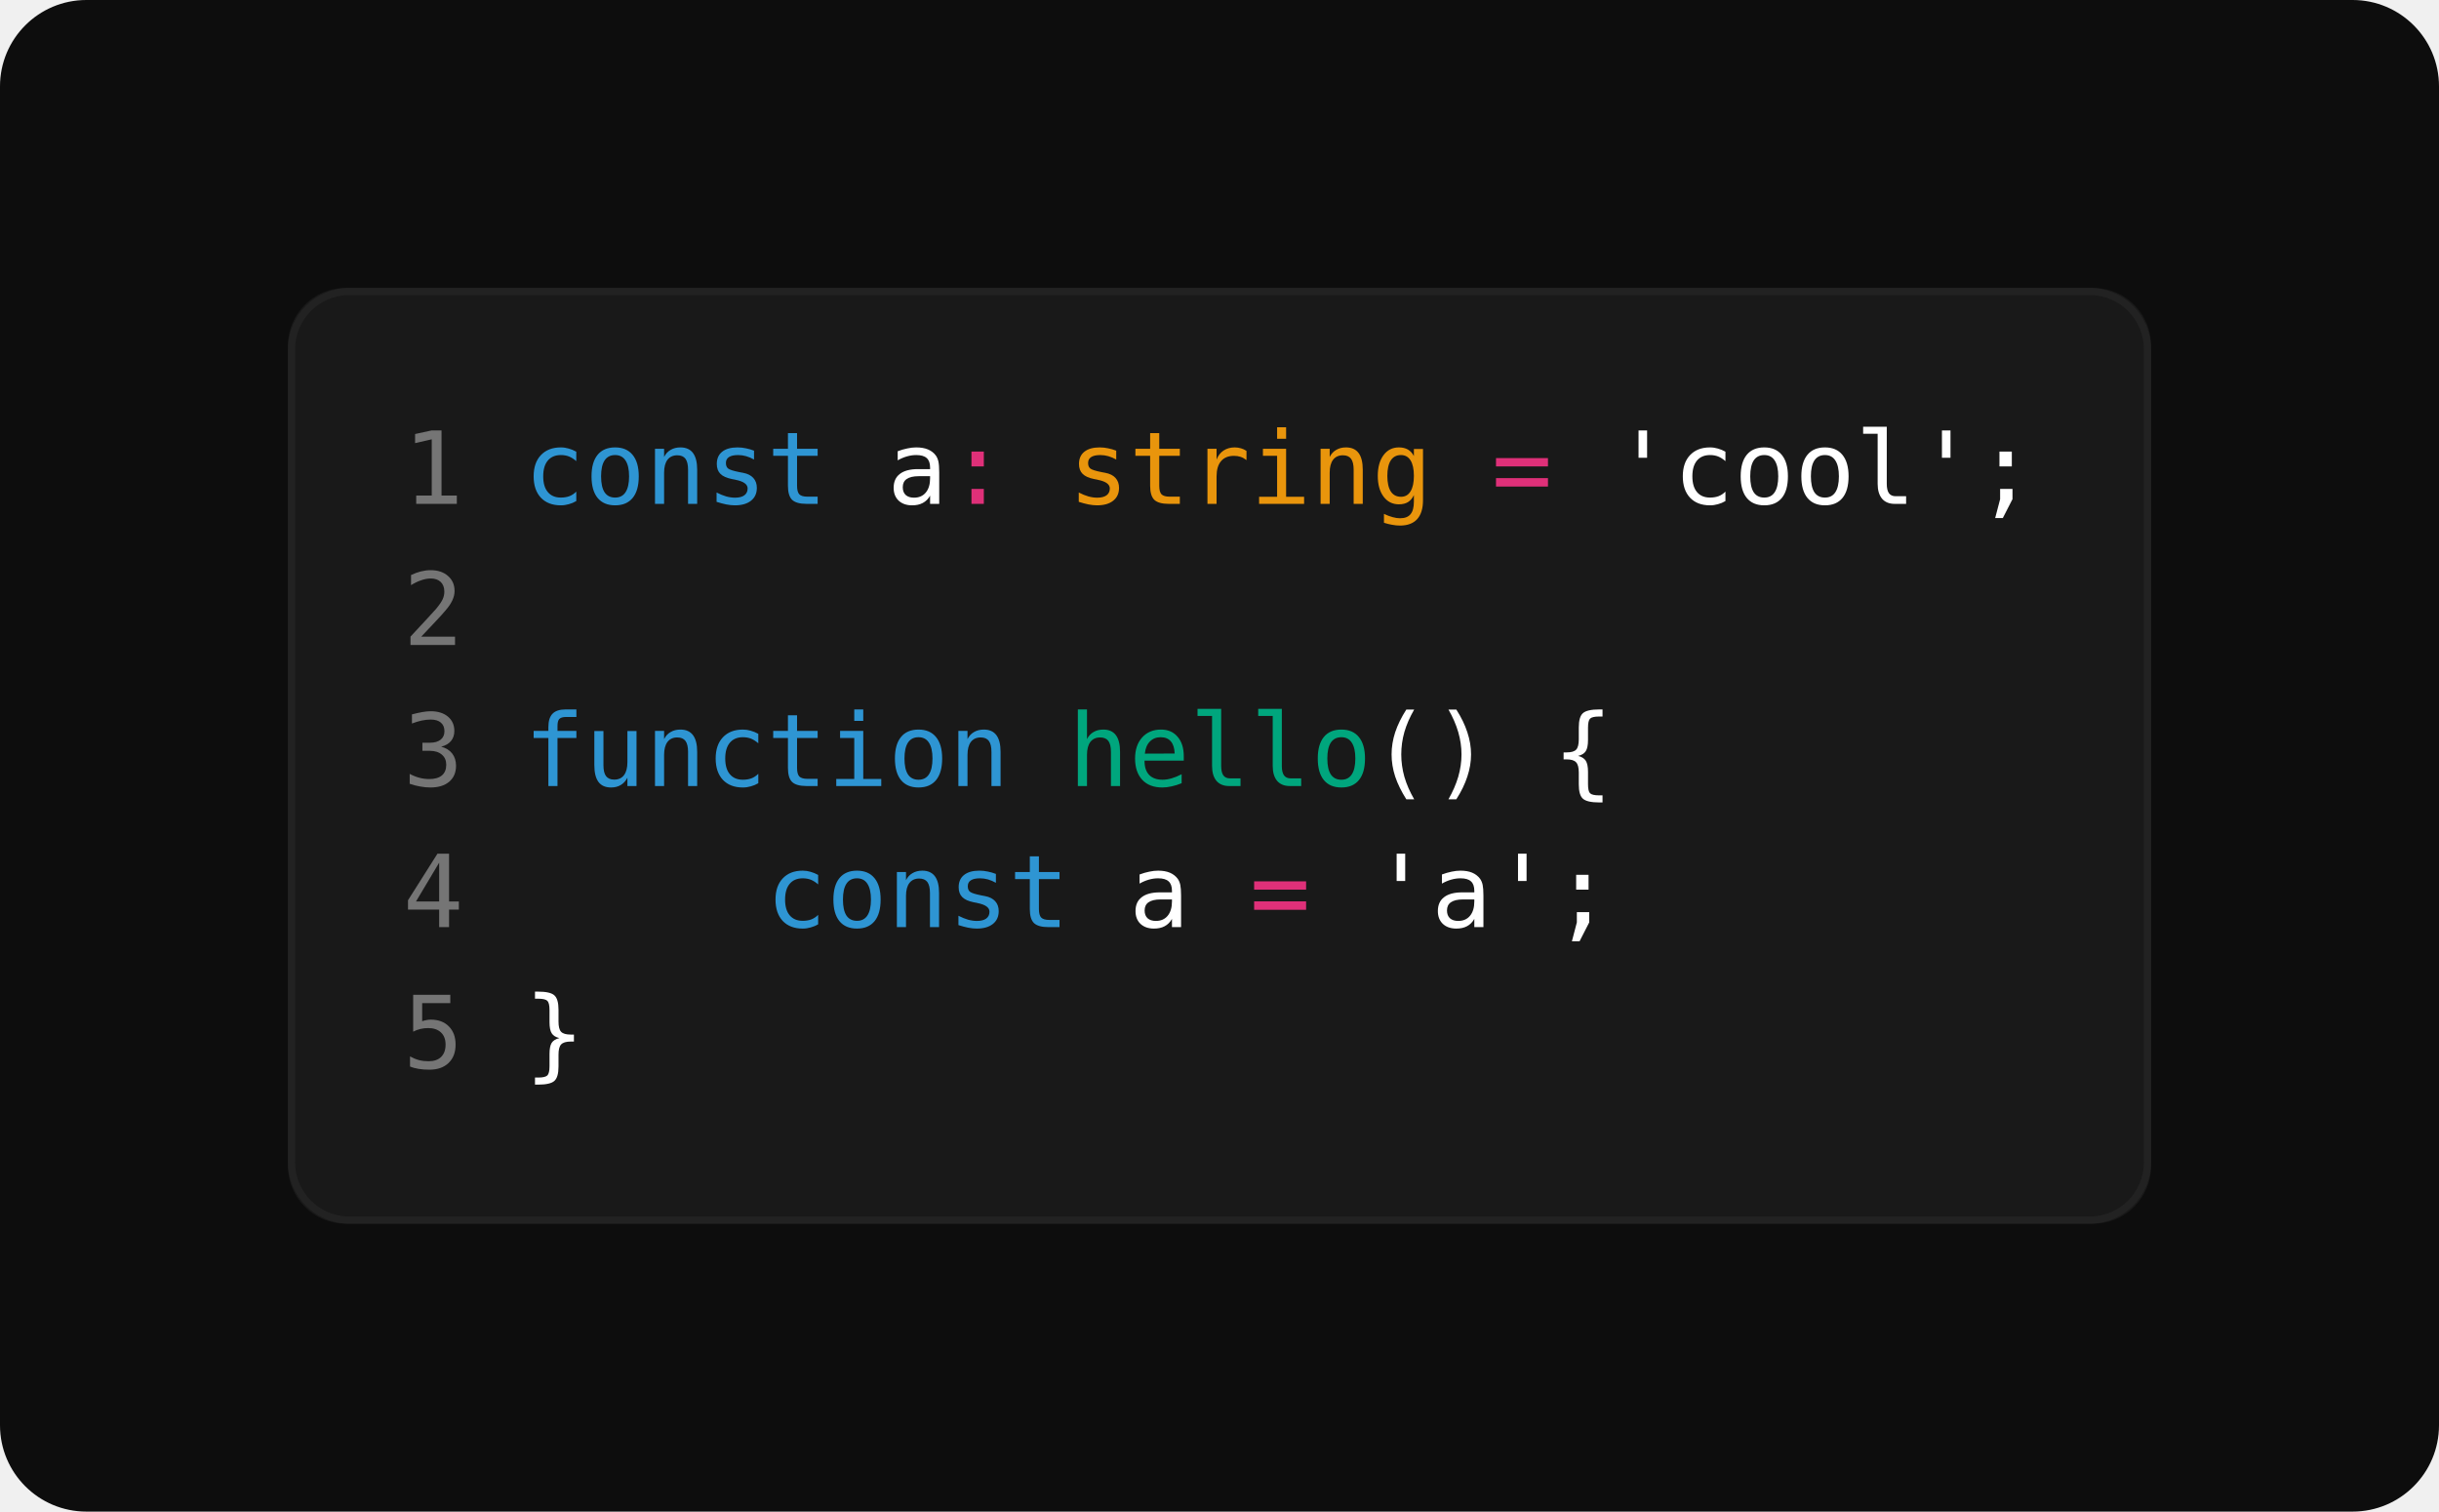
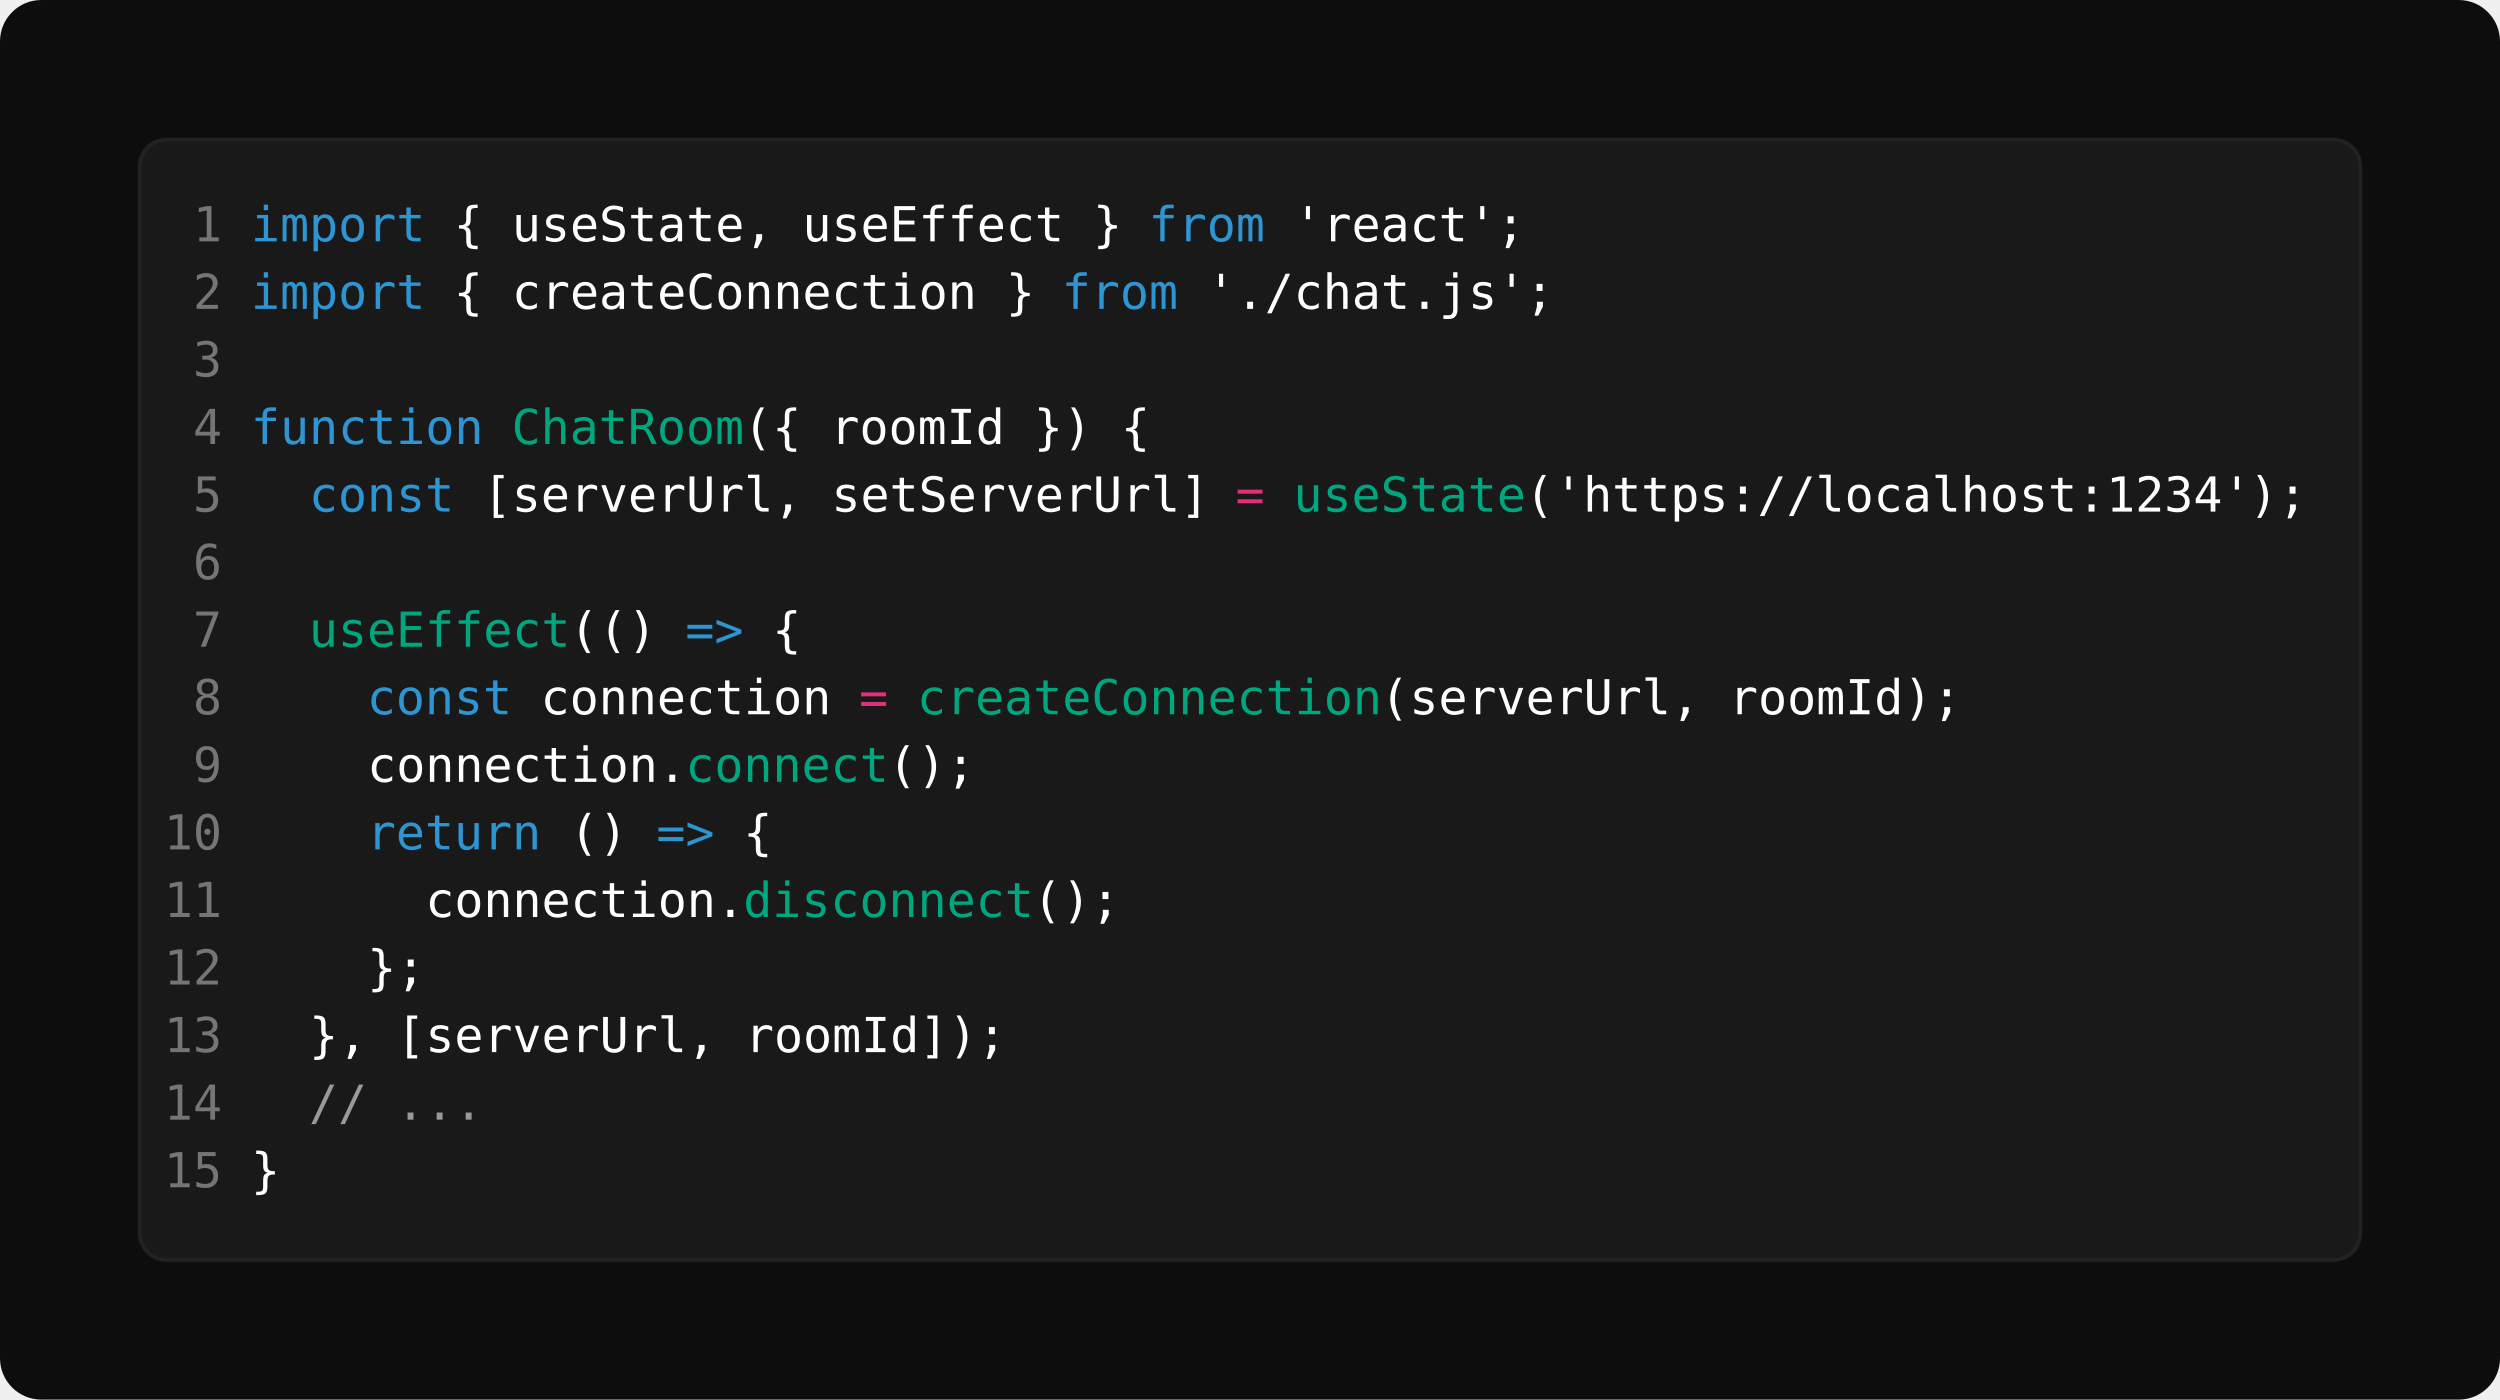
- <svg xmlns="http://www.w3.org/2000/svg" viewBox="0 0 338.8 210" width="338.8" height="210">
-   <rect x="0" y="0" width="338.8" height="210" fill="#0d0d0d" rx="12" ry="12" />
+ <svg xmlns="http://www.w3.org/2000/svg" viewBox="0 0 725.2 406" width="725.2" height="406">
+   <rect x="0" y="0" width="725.2" height="406" fill="#0d0d0d" rx="12" ry="12" />
  <g transform="translate(40, 40)">
-     <rect x="0" y="0" width="258.8" height="130" fill="#191919" rx="8" ry="8" />
-     <rect x="0.5" y="0.5" width="257.8" height="129" fill="none" stroke="#222222" stroke-width="1" rx="8" ry="8" />
+     <rect x="0" y="0" width="645.2" height="326" fill="#191919" rx="8" ry="8" />
+     <rect x="0.5" y="0.5" width="644.2" height="325" fill="none" stroke="#222222" stroke-width="1" rx="8" ry="8" />
    <g class="text">
      <text x="24.4" y="30" font-family="'JetBrains Mono', monospace" font-size="14" fill="#ffffff66" text-anchor="end" xml:space="preserve">1</text>
      <text y="30" font-family="'JetBrains Mono', monospace" font-size="14" xml:space="preserve">
-         <tspan x="32.8" fill="#2E95D3">const</tspan>
-         <tspan x="74.8" fill="#ffffff"> a</tspan>
-         <tspan x="91.6" fill="#df3079">:</tspan>
-         <tspan x="100" fill="#ffffff"> </tspan>
-         <tspan x="108.4" fill="#e9950c">string</tspan>
-         <tspan x="158.8" fill="#ffffff"> </tspan>
-         <tspan x="167.2" fill="#df3079">=</tspan>
-         <tspan x="175.6" fill="#ffffff"> </tspan>
-         <tspan x="184" fill="#ffffff">'cool'</tspan>
-         <tspan x="234.4" fill="#ffffff">;</tspan>
+         <tspan x="32.8" fill="#2E95D3">import</tspan>
+         <tspan x="83.2" fill="#ffffff"> { useState, useEffect } </tspan>
+         <tspan x="293.2" fill="#2E95D3">from</tspan>
+         <tspan x="326.8" fill="#ffffff"> </tspan>
+         <tspan x="335.2" fill="#ffffff">'react'</tspan>
+         <tspan x="394" fill="#ffffff">;</tspan>
      </text>
      <text x="24.4" y="49.6" font-family="'JetBrains Mono', monospace" font-size="14" fill="#ffffff66" text-anchor="end" xml:space="preserve">2</text>
+       <text y="49.6" font-family="'JetBrains Mono', monospace" font-size="14" xml:space="preserve">
+         <tspan x="32.8" fill="#2E95D3">import</tspan>
+         <tspan x="83.2" fill="#ffffff"> { createConnection } </tspan>
+         <tspan x="268" fill="#2E95D3">from</tspan>
+         <tspan x="301.6" fill="#ffffff"> </tspan>
+         <tspan x="310" fill="#ffffff">'./chat.js'</tspan>
+         <tspan x="402.4" fill="#ffffff">;</tspan>
+       </text>
      <text x="24.4" y="69.2" font-family="'JetBrains Mono', monospace" font-size="14" fill="#ffffff66" text-anchor="end" xml:space="preserve">3</text>
-       <text y="69.2" font-family="'JetBrains Mono', monospace" font-size="14" xml:space="preserve">
+       <text x="24.4" y="88.8" font-family="'JetBrains Mono', monospace" font-size="14" fill="#ffffff66" text-anchor="end" xml:space="preserve">4</text>
+       <text y="88.8" font-family="'JetBrains Mono', monospace" font-size="14" xml:space="preserve">
        <tspan x="32.8" fill="#2E95D3">function</tspan>
        <tspan x="100" fill="#ffffff"> </tspan>
-         <tspan x="108.4" fill="#00A67D">hello</tspan>
-         <tspan x="150.4" fill="#ffffff">() {</tspan>
-       </text>
-       <text x="24.4" y="88.8" font-family="'JetBrains Mono', monospace" font-size="14" fill="#ffffff66" text-anchor="end" xml:space="preserve">4</text>
-       <text y="88.8" font-family="'JetBrains Mono', monospace" font-size="14" xml:space="preserve">
-         <tspan x="32.8" fill="#ffffff">    </tspan>
-         <tspan x="66.4" fill="#2E95D3">const</tspan>
-         <tspan x="108.4" fill="#ffffff"> a </tspan>
-         <tspan x="133.6" fill="#df3079">=</tspan>
-         <tspan x="142" fill="#ffffff"> </tspan>
-         <tspan x="150.4" fill="#ffffff">'a'</tspan>
-         <tspan x="175.6" fill="#ffffff">;</tspan>
+         <tspan x="108.4" fill="#00A67D">ChatRoom</tspan>
+         <tspan x="175.6" fill="#ffffff">({ roomId }) {</tspan>
      </text>
      <text x="24.4" y="108.4" font-family="'JetBrains Mono', monospace" font-size="14" fill="#ffffff66" text-anchor="end" xml:space="preserve">5</text>
      <text y="108.4" font-family="'JetBrains Mono', monospace" font-size="14" xml:space="preserve">
+         <tspan x="32.8" fill="#ffffff">  </tspan>
+         <tspan x="49.6" fill="#2E95D3">const</tspan>
+         <tspan x="91.6" fill="#ffffff"> [serverUrl, setServerUrl] </tspan>
+         <tspan x="318.4" fill="#df3079">=</tspan>
+         <tspan x="326.8" fill="#ffffff"> </tspan>
+         <tspan x="335.2" fill="#00A67D">useState</tspan>
+         <tspan x="402.4" fill="#ffffff">(</tspan>
+         <tspan x="410.8" fill="#ffffff">'https://localhost:1234'</tspan>
+         <tspan x="612.4" fill="#ffffff">);</tspan>
+       </text>
+       <text x="24.4" y="128" font-family="'JetBrains Mono', monospace" font-size="14" fill="#ffffff66" text-anchor="end" xml:space="preserve">6</text>
+       <text x="24.4" y="147.6" font-family="'JetBrains Mono', monospace" font-size="14" fill="#ffffff66" text-anchor="end" xml:space="preserve">7</text>
+       <text y="147.6" font-family="'JetBrains Mono', monospace" font-size="14" xml:space="preserve">
+         <tspan x="32.8" fill="#ffffff">  </tspan>
+         <tspan x="49.6" fill="#00A67D">useEffect</tspan>
+         <tspan x="125.2" fill="#ffffff">(() </tspan>
+         <tspan x="158.8" fill="#2E95D3">=&gt;</tspan>
+         <tspan x="175.6" fill="#ffffff"> {</tspan>
+       </text>
+       <text x="24.4" y="167.2" font-family="'JetBrains Mono', monospace" font-size="14" fill="#ffffff66" text-anchor="end" xml:space="preserve">8</text>
+       <text y="167.2" font-family="'JetBrains Mono', monospace" font-size="14" xml:space="preserve">
+         <tspan x="32.8" fill="#ffffff">    </tspan>
+         <tspan x="66.4" fill="#2E95D3">const</tspan>
+         <tspan x="108.4" fill="#ffffff"> connection </tspan>
+         <tspan x="209.2" fill="#df3079">=</tspan>
+         <tspan x="217.6" fill="#ffffff"> </tspan>
+         <tspan x="226" fill="#00A67D">createConnection</tspan>
+         <tspan x="360.4" fill="#ffffff">(serverUrl, roomId);</tspan>
+       </text>
+       <text x="24.4" y="186.8" font-family="'JetBrains Mono', monospace" font-size="14" fill="#ffffff66" text-anchor="end" xml:space="preserve">9</text>
+       <text y="186.8" font-family="'JetBrains Mono', monospace" font-size="14" xml:space="preserve">
+         <tspan x="32.8" fill="#ffffff">    connection.</tspan>
+         <tspan x="158.8" fill="#00A67D">connect</tspan>
+         <tspan x="217.6" fill="#ffffff">();</tspan>
+       </text>
+       <text x="24.4" y="206.4" font-family="'JetBrains Mono', monospace" font-size="14" fill="#ffffff66" text-anchor="end" xml:space="preserve">10</text>
+       <text y="206.4" font-family="'JetBrains Mono', monospace" font-size="14" xml:space="preserve">
+         <tspan x="32.8" fill="#ffffff">    </tspan>
+         <tspan x="66.4" fill="#2E95D3">return</tspan>
+         <tspan x="116.8" fill="#ffffff"> () </tspan>
+         <tspan x="150.4" fill="#2E95D3">=&gt;</tspan>
+         <tspan x="167.2" fill="#ffffff"> {</tspan>
+       </text>
+       <text x="24.4" y="226" font-family="'JetBrains Mono', monospace" font-size="14" fill="#ffffff66" text-anchor="end" xml:space="preserve">11</text>
+       <text y="226" font-family="'JetBrains Mono', monospace" font-size="14" xml:space="preserve">
+         <tspan x="32.8" fill="#ffffff">      connection.</tspan>
+         <tspan x="175.6" fill="#00A67D">disconnect</tspan>
+         <tspan x="259.6" fill="#ffffff">();</tspan>
+       </text>
+       <text x="24.4" y="245.6" font-family="'JetBrains Mono', monospace" font-size="14" fill="#ffffff66" text-anchor="end" xml:space="preserve">12</text>
+       <text y="245.6" font-family="'JetBrains Mono', monospace" font-size="14" xml:space="preserve">
+         <tspan x="32.8" fill="#ffffff">    };</tspan>
+       </text>
+       <text x="24.4" y="265.2" font-family="'JetBrains Mono', monospace" font-size="14" fill="#ffffff66" text-anchor="end" xml:space="preserve">13</text>
+       <text y="265.2" font-family="'JetBrains Mono', monospace" font-size="14" xml:space="preserve">
+         <tspan x="32.8" fill="#ffffff">  }, [serverUrl, roomId]);</tspan>
+       </text>
+       <text x="24.4" y="284.8" font-family="'JetBrains Mono', monospace" font-size="14" fill="#ffffff66" text-anchor="end" xml:space="preserve">14</text>
+       <text y="284.8" font-family="'JetBrains Mono', monospace" font-size="14" xml:space="preserve">
+         <tspan x="32.8" fill="#ffffff">  </tspan>
+         <tspan x="49.6" fill="#999999">// ...</tspan>
+       </text>
+       <text x="24.4" y="304.4" font-family="'JetBrains Mono', monospace" font-size="14" fill="#ffffff66" text-anchor="end" xml:space="preserve">15</text>
+       <text y="304.4" font-family="'JetBrains Mono', monospace" font-size="14" xml:space="preserve">
        <tspan x="32.8" fill="#ffffff">}</tspan>
      </text>
    </g>
  </g>
</svg>
